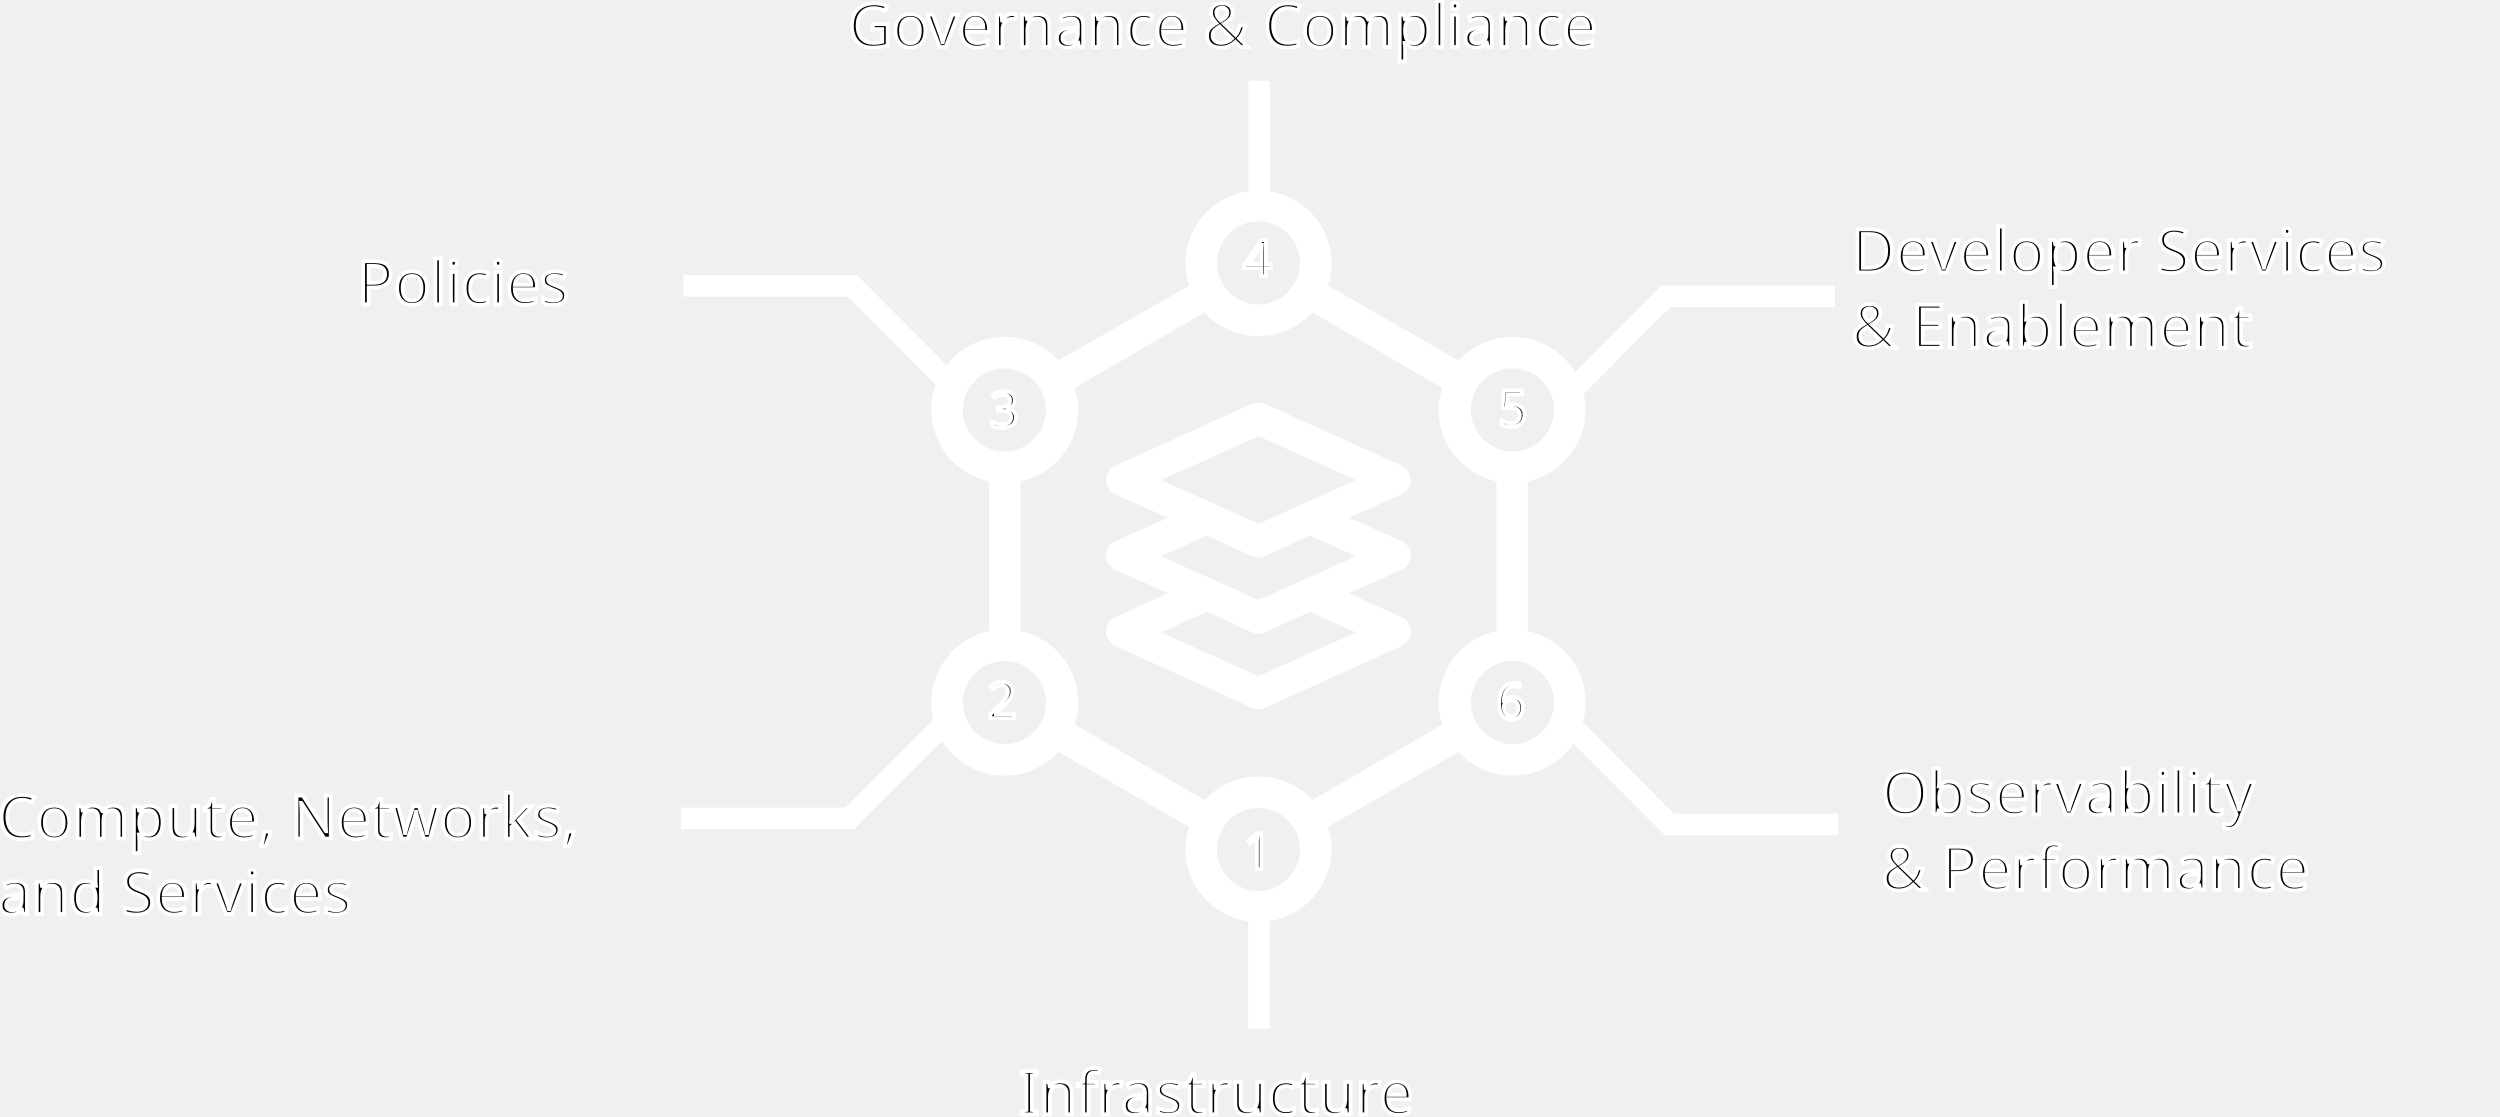
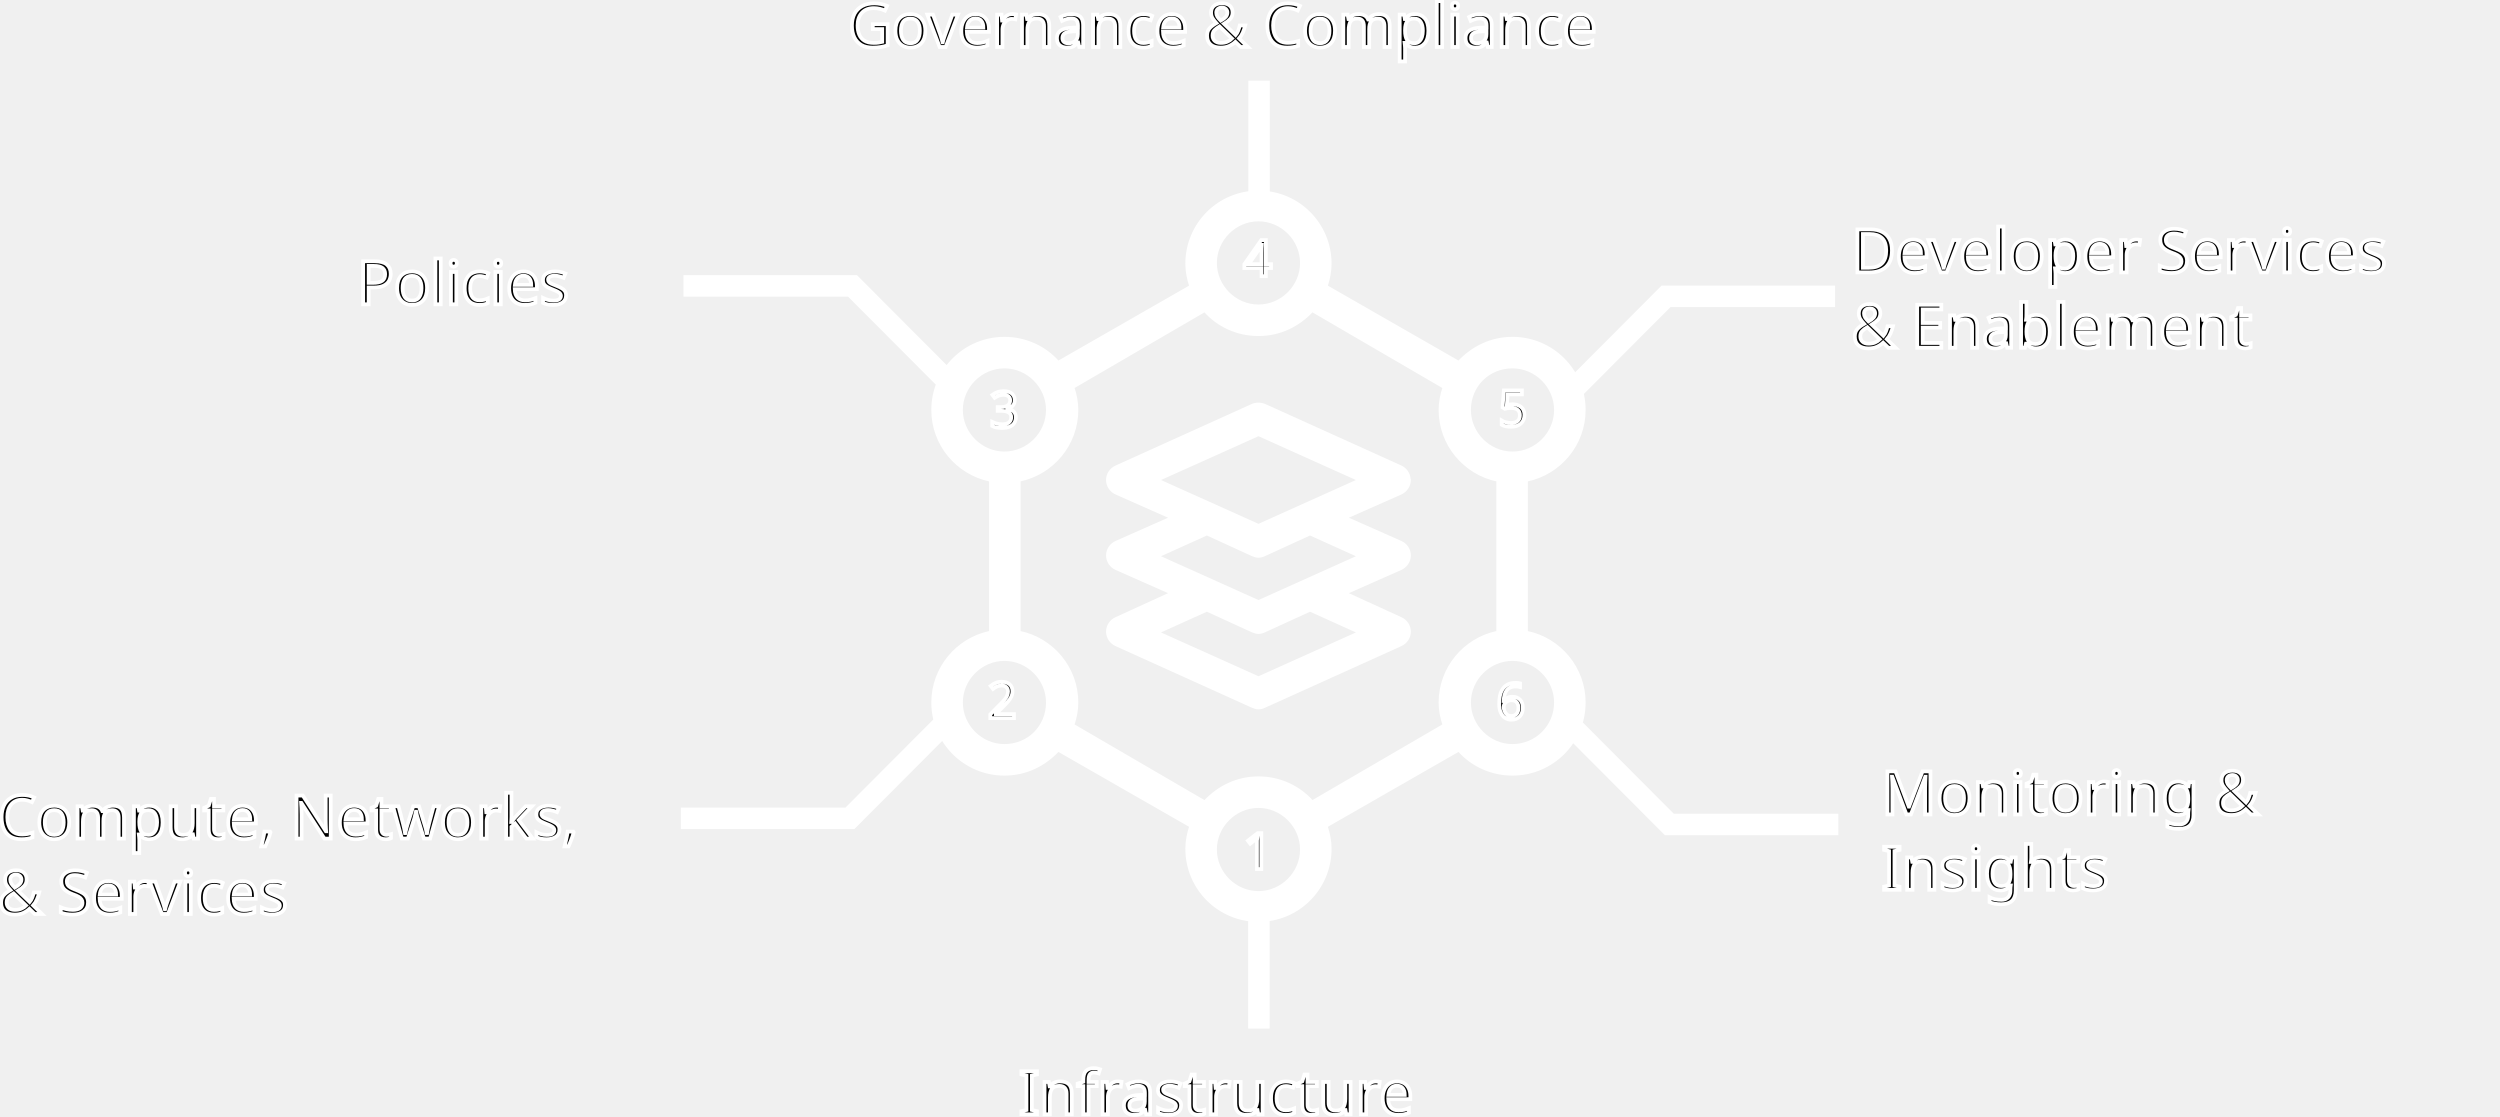
<svg xmlns="http://www.w3.org/2000/svg" width="497.622pt" height="222.32pt" version="1.1" viewBox="0 0 497.622 222.32" id="svg2">
  <defs id="defs2" />
  <g id="path2" style="fill:#ffffff;fill-opacity:1;stroke-width:7.238;stroke-dasharray:none" transform="translate(0.423,-0.1553295)">
    <path style="color:#000000;fill:#ffffff;fill-opacity:1;stroke-width:7.238;stroke-dasharray:none" d="m 280.257,95.7 c 0,-1.226 -0.766,-2.298 -1.839,-2.758 l -27.122,-12.259 c -0.766,-0.306 -1.686,-0.306 -2.451,0 l -27.122,12.259 c -1.073,0.459 -1.839,1.533 -1.839,2.758 0,1.226 0.766,2.298 1.839,2.758 l 10.726,4.75 -10.726,4.75 c -1.073,0.459 -1.839,1.533 -1.839,2.758 0,1.226 0.766,2.298 1.839,2.758 l 10.726,4.75 -10.726,4.903 c -1.073,0.459 -1.839,1.533 -1.839,2.758 0,1.226 0.766,2.298 1.839,2.758 l 27.122,12.259 c 0.459,0.153 0.766,0.306 1.226,0.306 0.459,0 0.919,-0.153 1.226,-0.306 l 27.122,-12.259 c 1.073,-0.459 1.839,-1.533 1.839,-2.758 0,-1.226 -0.766,-2.298 -1.839,-2.758 l -10.726,-4.903 10.726,-4.75 c 1.073,-0.459 1.839,-1.533 1.839,-2.758 0,-1.226 -0.766,-2.298 -1.839,-2.758 l -10.726,-4.75 10.726,-4.75 c 1.072,-0.459 1.838,-1.533 1.838,-2.758 z m -10.42,30.341 -19.766,8.887 -19.766,-8.887 9.5,-4.29 9.04,4.137 c 0.459,0.153 0.766,0.306 1.226,0.306 0.459,0 0.919,-0.153 1.226,-0.306 l 9.04,-4.137 z m 0,-15.17 -19.766,8.887 -19.766,-8.887 9.5,-4.29 9.04,4.137 c 0.459,0.153 0.766,0.306 1.226,0.306 0.459,0 0.919,-0.153 1.226,-0.306 l 9.04,-4.137 z m -19.766,-6.282 -19.766,-8.887 19.766,-8.887 19.766,8.887 z" id="path3" />
    <path style="color:#000000;fill:#ffffff;fill-opacity:1;stroke-width:7.238;stroke-dasharray:none" d="m 248.787,80.545 -27.125,12.262 c -1.126,0.483 -1.928,1.606 -1.928,2.893 0,1.289 0.803,2.414 1.93,2.896 l 10.416,4.611 -10.418,4.613 c -1.126,0.483 -1.928,1.608 -1.928,2.895 0,1.289 0.803,2.414 1.93,2.896 l 10.42,4.613 -10.424,4.766 c -1.125,0.483 -1.926,1.607 -1.926,2.893 0,1.289 0.803,2.414 1.93,2.896 l 27.127,12.26 0.006,0.004 c 0.45,0.15 0.782,0.312 1.275,0.312 0.493,0 0.968,-0.16 1.293,-0.322 l 27.113,-12.254 0.002,-0.002 c 1.126,-0.483 1.928,-1.608 1.928,-2.895 0,-1.287 -0.801,-2.409 -1.926,-2.893 l -0.004,-0.002 -10.42,-4.764 10.42,-4.613 0.002,-0.002 c 1.126,-0.483 1.928,-1.608 1.928,-2.895 0,-1.288 -0.802,-2.412 -1.928,-2.895 h -0.002 l -10.416,-4.613 10.416,-4.611 0.002,-0.002 c 1.125,-0.483 1.926,-1.608 1.926,-2.895 v -0.148 h -0.045 c -0.064,-1.218 -0.804,-2.281 -1.881,-2.744 l -0.004,-0.002 -27.121,-12.26 h -0.004 c -0.804,-0.322 -1.758,-0.322 -2.562,0 z m 0.113,0.277 h 0.002 c 0.726,-0.29 1.61,-0.29 2.336,0 l 27.119,12.256 0.002,0.002 c 1.019,0.436 1.748,1.455 1.748,2.619 0,0.061 -0.047,0.106 -0.051,0.166 L 250.072,104.752 280.041,95.914 c -0.09,1.064 -0.731,1.999 -1.68,2.406 h -0.002 l -11.035,4.887 11.035,4.887 0.002,0.002 c 1.019,0.436 1.748,1.455 1.748,2.619 0,1.163 -0.729,2.185 -1.748,2.621 h -0.002 l -11.031,4.885 11.031,5.041 0.002,0.002 c 1.019,0.436 1.748,1.455 1.748,2.619 0,1.163 -0.729,2.185 -1.748,2.621 h -0.002 l -27.125,12.262 h -0.004 c -0.29,0.144 -0.732,0.291 -1.158,0.291 -0.427,0 -0.71,-0.143 -1.178,-0.299 h -0.002 l -27.109,-12.254 h -0.002 c -1.019,-0.436 -1.748,-1.457 -1.748,-2.621 0,-1.163 0.729,-2.183 1.748,-2.619 l 0.002,-0.002 11.031,-5.041 -11.031,-4.885 h -0.002 c -1.019,-0.436 -1.748,-1.457 -1.748,-2.621 0,-1.163 0.729,-2.183 1.748,-2.619 l 0.002,-0.002 11.035,-4.887 -11.035,-4.887 h -0.002 c -1.019,-0.436 -1.748,-1.457 -1.748,-2.621 0,-1.163 0.729,-2.183 1.748,-2.619 l 0.002,-0.002 z m 1.172,23.93 0.06,-0.027 20.07,-9.023 -20.131,-9.051 -20.133,9.051 z m 0,-17.773 19.4,8.723 -19.4,8.723 -19.4,-8.723 z m -10.268,19.438 -9.863,4.455 20.131,9.051 20.129,-9.051 -0.303,-0.137 -9.561,-4.318 -9.105,4.166 -0.002,0.002 c -0.29,0.144 -0.734,0.291 -1.16,0.291 -0.427,0 -0.708,-0.143 -1.176,-0.299 h -0.002 z m 0,0.328 8.984,4.113 0.008,0.002 c 0.45,0.15 0.78,0.314 1.273,0.314 0.49,0 0.964,-0.159 1.289,-0.32 l 0.006,-0.002 8.973,-4.107 9.135,4.127 -19.4,8.723 -19.402,-8.723 z m 0,14.842 -9.863,4.455 20.131,9.051 20.129,-9.051 -0.303,-0.137 -9.561,-4.318 -9.105,4.166 -0.002,0.002 c -0.29,0.144 -0.734,0.291 -1.16,0.291 -0.427,0 -0.708,-0.143 -1.176,-0.299 h -0.002 z m 0,0.328 8.984,4.113 0.008,0.002 c 0.45,0.15 0.78,0.314 1.273,0.314 0.49,0 0.964,-0.159 1.289,-0.32 l 0.006,-0.002 8.973,-4.107 9.135,4.127 -19.4,8.723 -19.402,-8.723 z" id="path6" />
  </g>
  <path style="fill:none;stroke:#ffffff;stroke-width:4.276;stroke-linecap:butt;stroke-linejoin:miter;stroke-opacity:1" d="m 188.888,143.112 -19.719,19.779 h -33.642" id="path4" />
  <path style="fill:none;stroke:#ffffff;stroke-width:4.276;stroke-linecap:butt;stroke-linejoin:miter;stroke-dasharray:none;stroke-opacity:1" d="M 189.409,76.686 169.691,56.907 H 136.049" id="path4-6" />
  <path style="fill:none;stroke:#ffffff;stroke-width:4.276;stroke-linecap:butt;stroke-linejoin:miter;stroke-opacity:1" d="m 311.902,78.765 19.719,-19.779 h 33.642" id="path4-7" />
  <path style="fill:none;stroke:#ffffff;stroke-width:4.276;stroke-linecap:butt;stroke-linejoin:miter;stroke-opacity:1" d="m 312.559,144.328 19.719,19.779 h 33.642" id="path4-5" />
  <path style="fill:none;stroke:#ffffff;stroke-width:4.276;stroke-linecap:butt;stroke-linejoin:miter;stroke-opacity:1" d="M 250.582,181.205 V 204.736" id="path5" />
  <path style="fill:none;stroke:#ffffff;stroke-width:4.276;stroke-linecap:butt;stroke-linejoin:miter;stroke-opacity:1" d="m 250.617,16.057 v 23.531" id="path5-3" />
  <text xml:space="preserve" style="font-style:normal;font-variant:normal;font-weight:normal;font-stretch:normal;font-size:12px;line-height:1.25;font-family:'Lilex Nerd Font';-inkscape-font-specification:'Lilex Nerd Font, Normal';font-variant-ligatures:normal;font-variant-caps:normal;font-variant-numeric:normal;font-variant-east-asian:normal;fill:#000000;fill-opacity:1;stroke:#ffffff;stroke-width:0.75" x="202.832" y="221.801" id="text287">
    <tspan id="tspan287" style="font-style:normal;font-variant:normal;font-weight:normal;font-stretch:normal;font-size:12px;font-family:'Lilex Nerd Font';-inkscape-font-specification:'Lilex Nerd Font, Normal';font-variant-ligatures:normal;font-variant-caps:normal;font-variant-numeric:normal;font-variant-east-asian:normal;stroke:#ffffff;stroke-width:0.75" x="202.832" y="221.801">Infrastructure</tspan>
  </text>
  <text xml:space="preserve" style="font-style:normal;font-variant:normal;font-weight:normal;font-stretch:normal;font-size:12px;line-height:1.25;font-family:'Lilex Nerd Font';-inkscape-font-specification:'Lilex Nerd Font, Normal';font-variant-ligatures:normal;font-variant-caps:normal;font-variant-numeric:normal;font-variant-east-asian:normal;fill:#000000;fill-opacity:1;stroke:#ffffff;stroke-width:0.75" x="-0.417" y="166.921" id="text287-6">
    <tspan id="tspan287-0" style="font-style:normal;font-variant:normal;font-weight:normal;font-stretch:normal;font-size:12px;font-family:'Lilex Nerd Font';-inkscape-font-specification:'Lilex Nerd Font, Normal';font-variant-ligatures:normal;font-variant-caps:normal;font-variant-numeric:normal;font-variant-east-asian:normal;stroke:#ffffff;stroke-width:0.75" x="-0.417" y="166.921">Compute, Networks,</tspan>
-     <tspan style="font-style:normal;font-variant:normal;font-weight:normal;font-stretch:normal;font-size:12px;font-family:'Lilex Nerd Font';-inkscape-font-specification:'Lilex Nerd Font, Normal';font-variant-ligatures:normal;font-variant-caps:normal;font-variant-numeric:normal;font-variant-east-asian:normal;stroke:#ffffff;stroke-width:0.75" x="-0.417" y="181.921" id="tspan1">and Services</tspan>
+     <tspan style="font-style:normal;font-variant:normal;font-weight:normal;font-stretch:normal;font-size:12px;font-family:'Lilex Nerd Font';-inkscape-font-specification:'Lilex Nerd Font, Normal';font-variant-ligatures:normal;font-variant-caps:normal;font-variant-numeric:normal;font-variant-east-asian:normal;stroke:#ffffff;stroke-width:0.75" x="-0.417" y="181.921" id="tspan1">&amp; Services</tspan>
  </text>
  <text xml:space="preserve" style="font-style:normal;font-variant:normal;font-weight:normal;font-stretch:normal;font-size:12px;line-height:1.25;font-family:'Lilex Nerd Font';-inkscape-font-specification:'Lilex Nerd Font, Normal';font-variant-ligatures:normal;font-variant-caps:normal;font-variant-numeric:normal;font-variant-east-asian:normal;fill:#000000;fill-opacity:1;stroke:#ffffff;stroke-width:0.75" x="71.133" y="60.572" id="text287-2">
    <tspan id="tspan287-7" style="font-style:normal;font-variant:normal;font-weight:normal;font-stretch:normal;font-size:12px;font-family:'Lilex Nerd Font';-inkscape-font-specification:'Lilex Nerd Font, Normal';font-variant-ligatures:normal;font-variant-caps:normal;font-variant-numeric:normal;font-variant-east-asian:normal;stroke:#ffffff;stroke-width:0.75" x="71.133" y="60.572">Policies</tspan>
  </text>
  <text xml:space="preserve" style="font-style:normal;font-variant:normal;font-weight:normal;font-stretch:normal;font-size:12px;line-height:1.25;font-family:'Lilex Nerd Font';-inkscape-font-specification:'Lilex Nerd Font, Normal';font-variant-ligatures:normal;font-variant-caps:normal;font-variant-numeric:normal;font-variant-east-asian:normal;fill:#000000;fill-opacity:1;stroke:#ffffff;stroke-width:0.75" x="168.841" y="9.351" id="text287-3">
    <tspan id="tspan287-2" style="font-style:normal;font-variant:normal;font-weight:normal;font-stretch:normal;font-size:12px;font-family:'Lilex Nerd Font';-inkscape-font-specification:'Lilex Nerd Font, Normal';font-variant-ligatures:normal;font-variant-caps:normal;font-variant-numeric:normal;font-variant-east-asian:normal;stroke:#ffffff;stroke-width:0.75" x="168.841" y="9.351">Governance &amp; Compliance</tspan>
  </text>
  <text xml:space="preserve" style="font-style:normal;font-variant:normal;font-weight:normal;font-stretch:normal;font-size:12px;line-height:1.25;font-family:'Lilex Nerd Font';-inkscape-font-specification:'Lilex Nerd Font, Normal';font-variant-ligatures:normal;font-variant-caps:normal;font-variant-numeric:normal;font-variant-east-asian:normal;fill:#000000;fill-opacity:1;stroke:#ffffff;stroke-width:0.75" x="368.559" y="54.222" id="text287-9">
    <tspan id="tspan287-9" style="font-style:normal;font-variant:normal;font-weight:normal;font-stretch:normal;font-size:12px;font-family:'Lilex Nerd Font';-inkscape-font-specification:'Lilex Nerd Font, Normal';font-variant-ligatures:normal;font-variant-caps:normal;font-variant-numeric:normal;font-variant-east-asian:normal;stroke:#ffffff;stroke-width:0.75" x="368.559" y="54.222">Developer Services</tspan>
    <tspan style="font-style:normal;font-variant:normal;font-weight:normal;font-stretch:normal;font-size:12px;font-family:'Lilex Nerd Font';-inkscape-font-specification:'Lilex Nerd Font, Normal';font-variant-ligatures:normal;font-variant-caps:normal;font-variant-numeric:normal;font-variant-east-asian:normal;stroke:#ffffff;stroke-width:0.75" x="368.559" y="69.222" id="tspan288">&amp; Enablement</tspan>
  </text>
  <g id="g1-14" transform="translate(177.6506,-182.8111)" style="stroke:#ffffff">
    <text xml:space="preserve" style="font-style:normal;font-variant:normal;font-weight:normal;font-stretch:normal;font-size:12px;line-height:1.25;font-family:'Lilex Nerd Font';-inkscape-font-specification:'Lilex Nerd Font, Normal';font-variant-ligatures:normal;font-variant-caps:normal;font-variant-numeric:normal;font-variant-east-asian:normal;fill:#000000;fill-opacity:1;stroke:#ffffff;stroke-width:0.75" x="196.882" y="344.921" id="text287-91">
-       <tspan id="tspan287-07" style="font-style:normal;font-variant:normal;font-weight:normal;font-stretch:normal;font-size:12px;font-family:'Lilex Nerd Font';-inkscape-font-specification:'Lilex Nerd Font, Normal';font-variant-ligatures:normal;font-variant-caps:normal;font-variant-numeric:normal;font-variant-east-asian:normal;stroke:#ffffff;stroke-width:0.75" x="196.882" y="344.921">Observability</tspan>
-       <tspan style="font-style:normal;font-variant:normal;font-weight:normal;font-stretch:normal;font-size:12px;font-family:'Lilex Nerd Font';-inkscape-font-specification:'Lilex Nerd Font, Normal';font-variant-ligatures:normal;font-variant-caps:normal;font-variant-numeric:normal;font-variant-east-asian:normal;stroke:#ffffff;stroke-width:0.75" x="196.882" y="359.921" id="tspan289">&amp; Performance</tspan>
+       <tspan style="font-style:normal;font-variant:normal;font-weight:normal;font-stretch:normal;font-size:12px;font-family:'Lilex Nerd Font';-inkscape-font-specification:'Lilex Nerd Font, Normal';font-variant-ligatures:normal;font-variant-caps:normal;font-variant-numeric:normal;font-variant-east-asian:normal;stroke:#ffffff;stroke-width:0.75" x="196.882" y="344.921" id="tspan289">Monitoring &amp;</tspan>
+       <tspan style="font-style:normal;font-variant:normal;font-weight:normal;font-stretch:normal;font-size:12px;font-family:'Lilex Nerd Font';-inkscape-font-specification:'Lilex Nerd Font, Normal';font-variant-ligatures:normal;font-variant-caps:normal;font-variant-numeric:normal;font-variant-east-asian:normal;stroke:#ffffff;stroke-width:0.75" x="196.882" y="359.921" id="tspan2">Insights</tspan>
    </text>
  </g>
  <text xml:space="preserve" style="font-style:normal;font-variant:normal;font-weight:normal;font-stretch:normal;font-size:10px;line-height:1.25;font-family:'Lilex Nerd Font';-inkscape-font-specification:'Lilex Nerd Font, Normal';font-variant-ligatures:normal;font-variant-caps:normal;font-variant-numeric:normal;font-variant-east-asian:normal;fill:#000000;fill-opacity:1;stroke:#ffffff;stroke-width:0.75" x="247.51" y="172.984" id="text860">
    <tspan id="tspan860" style="font-style:normal;font-variant:normal;font-weight:normal;font-stretch:normal;font-size:10px;font-family:'Lilex Nerd Font';-inkscape-font-specification:'Lilex Nerd Font, Normal';font-variant-ligatures:normal;font-variant-caps:normal;font-variant-numeric:normal;font-variant-east-asian:normal;stroke:#ffffff;stroke-width:0.75" x="247.51" y="172.984">1</tspan>
  </text>
  <text xml:space="preserve" style="font-style:normal;font-variant:normal;font-weight:normal;font-stretch:normal;font-size:10px;line-height:1.25;font-family:'Lilex Nerd Font';-inkscape-font-specification:'Lilex Nerd Font, Normal';font-variant-ligatures:normal;font-variant-caps:normal;font-variant-numeric:normal;font-variant-east-asian:normal;fill:#000000;fill-opacity:1;stroke:#ffffff;stroke-width:0.75" x="196.627" y="142.936" id="text860-0">
    <tspan id="tspan860-4" style="font-style:normal;font-variant:normal;font-weight:normal;font-stretch:normal;font-size:10px;font-family:'Lilex Nerd Font';-inkscape-font-specification:'Lilex Nerd Font, Normal';font-variant-ligatures:normal;font-variant-caps:normal;font-variant-numeric:normal;font-variant-east-asian:normal;stroke:#ffffff;stroke-width:0.75" x="196.627" y="142.936">2</tspan>
  </text>
  <g id="g1" transform="translate(-49.98963,-87.98867)" style="stroke:#ffffff">
    <text xml:space="preserve" style="font-style:normal;font-variant:normal;font-weight:normal;font-stretch:normal;font-size:10px;line-height:1.25;font-family:'Lilex Nerd Font';-inkscape-font-specification:'Lilex Nerd Font, Normal';font-variant-ligatures:normal;font-variant-caps:normal;font-variant-numeric:normal;font-variant-east-asian:normal;fill:#000000;fill-opacity:1;stroke:#ffffff;stroke-width:0.75" x="247.037" y="173.082" id="text860-2">
      <tspan id="tspan860-9" style="font-style:normal;font-variant:normal;font-weight:normal;font-stretch:normal;font-size:10px;font-family:'Lilex Nerd Font';-inkscape-font-specification:'Lilex Nerd Font, Normal';font-variant-ligatures:normal;font-variant-caps:normal;font-variant-numeric:normal;font-variant-east-asian:normal;stroke:#ffffff;stroke-width:0.75" x="247.037" y="173.082">3</tspan>
    </text>
  </g>
  <text xml:space="preserve" style="font-style:normal;font-variant:normal;font-weight:normal;font-stretch:normal;font-size:10px;line-height:1.25;font-family:'Lilex Nerd Font';-inkscape-font-specification:'Lilex Nerd Font, Normal';font-variant-ligatures:normal;font-variant-caps:normal;font-variant-numeric:normal;font-variant-east-asian:normal;fill:#000000;fill-opacity:1;stroke:#ffffff;stroke-width:0.75" x="247.48" y="54.98" id="text860-1">
    <tspan id="tspan860-0" style="font-style:normal;font-variant:normal;font-weight:normal;font-stretch:normal;font-size:10px;font-family:'Lilex Nerd Font';-inkscape-font-specification:'Lilex Nerd Font, Normal';font-variant-ligatures:normal;font-variant-caps:normal;font-variant-numeric:normal;font-variant-east-asian:normal;stroke:#ffffff;stroke-width:0.75" x="247.48" y="54.98">4</tspan>
  </text>
  <text xml:space="preserve" style="font-style:normal;font-variant:normal;font-weight:normal;font-stretch:normal;font-size:10px;line-height:1.25;font-family:'Lilex Nerd Font';-inkscape-font-specification:'Lilex Nerd Font, Normal';font-variant-ligatures:normal;font-variant-caps:normal;font-variant-numeric:normal;font-variant-east-asian:normal;fill:#000000;fill-opacity:1;stroke:#ffffff;stroke-width:0.75" x="298.284" y="84.847" id="text860-22">
    <tspan id="tspan860-2" style="font-style:normal;font-variant:normal;font-weight:normal;font-stretch:normal;font-size:10px;font-family:'Lilex Nerd Font';-inkscape-font-specification:'Lilex Nerd Font, Normal';font-variant-ligatures:normal;font-variant-caps:normal;font-variant-numeric:normal;font-variant-east-asian:normal;stroke:#ffffff;stroke-width:0.75" x="298.284" y="84.847">5</tspan>
  </text>
  <text xml:space="preserve" style="font-style:normal;font-variant:normal;font-weight:normal;font-stretch:normal;font-size:10px;line-height:1.25;font-family:'Lilex Nerd Font';-inkscape-font-specification:'Lilex Nerd Font, Normal';font-variant-ligatures:normal;font-variant-caps:normal;font-variant-numeric:normal;font-variant-east-asian:normal;fill:#000000;fill-opacity:1;stroke:#ffffff;stroke-width:0.75" x="297.866" y="143.159" id="text860-5">
    <tspan id="tspan860-5" style="font-style:normal;font-variant:normal;font-weight:normal;font-stretch:normal;font-size:10px;font-family:'Lilex Nerd Font';-inkscape-font-specification:'Lilex Nerd Font, Normal';font-variant-ligatures:normal;font-variant-caps:normal;font-variant-numeric:normal;font-variant-east-asian:normal;stroke:#ffffff;stroke-width:0.75" x="297.866" y="143.159">6</tspan>
  </text>
  <path d="M 303.973,125.733 V 95.7 c 6.589,-1.379 11.492,-7.201 11.492,-14.097 0,-7.968 -6.436,-14.404 -14.404,-14.404 -4.29,0 -7.968,1.839 -10.726,4.75 l -26.202,-15.017 c 0.459,-1.379 0.766,-2.911 0.766,-4.444 0,-7.968 -6.436,-14.404 -14.404,-14.404 -7.968,0 -14.404,6.436 -14.404,14.404 0,1.533 0.306,3.064 0.766,4.444 l -26.201,15.018 c -2.605,-2.911 -6.436,-4.75 -10.726,-4.75 -7.968,0 -14.404,6.436 -14.404,14.404 0,6.895 4.903,12.718 11.492,14.097 v 30.033 c -6.589,1.379 -11.492,7.201 -11.492,14.097 0,7.968 6.436,14.404 14.404,14.404 4.29,0 7.968,-1.839 10.726,-4.75 l 26.202,15.017 c -0.459,1.379 -0.766,2.911 -0.766,4.444 0,7.968 6.436,14.404 14.404,14.404 7.968,0 14.404,-6.436 14.404,-14.404 0,-1.533 -0.306,-3.064 -0.766,-4.444 l 26.202,-15.019 c 2.605,2.911 6.436,4.75 10.726,4.75 7.968,0 14.404,-6.436 14.404,-14.404 0,-6.895 -4.904,-12.717 -11.493,-14.097 z m -2.911,-52.559 c 4.597,0 8.428,3.831 8.428,8.428 0,4.597 -3.831,8.428 -8.428,8.428 -4.597,0 -8.428,-3.831 -8.428,-8.428 0,-4.75 3.678,-8.428 8.428,-8.428 z m -50.566,-29.266 c 4.597,0 8.428,3.831 8.428,8.428 0,4.597 -3.831,8.428 -8.428,8.428 -4.597,0 -8.428,-3.831 -8.428,-8.428 0,-4.598 3.831,-8.428 8.428,-8.428 z m -58.994,37.694 c 0,-4.597 3.831,-8.428 8.428,-8.428 4.597,0 8.428,3.831 8.428,8.428 0,4.597 -3.831,8.428 -8.428,8.428 -4.597,0 -8.428,-3.831 -8.428,-8.428 z m 8.428,66.655 c -4.597,0 -8.428,-3.831 -8.428,-8.428 0,-4.597 3.831,-8.428 8.428,-8.428 4.597,0 8.428,3.831 8.428,8.428 0,4.75 -3.678,8.428 -8.428,8.428 z m 50.566,29.266 c -4.597,0 -8.428,-3.831 -8.428,-8.428 0,-4.597 3.831,-8.428 8.428,-8.428 4.597,0 8.428,3.831 8.428,8.428 0,4.598 -3.831,8.428 -8.428,8.428 z m 10.726,-18.081 c -2.605,-2.911 -6.436,-4.75 -10.726,-4.75 -4.29,0 -7.968,1.839 -10.726,4.75 l -26.049,-15.17 c 0.459,-1.379 0.766,-2.911 0.766,-4.444 0,-6.895 -4.903,-12.718 -11.492,-14.097 V 95.699 c 6.589,-1.379 11.492,-7.201 11.492,-14.097 0,-1.533 -0.306,-3.064 -0.766,-4.444 l 26.049,-15.17 c 2.605,2.911 6.436,4.75 10.726,4.75 4.29,0 7.968,-1.839 10.726,-4.75 l 26.049,15.17 c -0.459,1.379 -0.766,2.912 -0.766,4.444 0,6.895 4.903,12.718 11.492,14.097 v 30.033 c -6.589,1.379 -11.492,7.201 -11.492,14.097 0,1.533 0.306,3.064 0.766,4.444 z m 39.84,-11.185 c -4.597,0 -8.428,-3.831 -8.428,-8.428 0,-4.597 3.831,-8.428 8.428,-8.428 4.597,0 8.428,3.831 8.428,8.428 0,4.75 -3.831,8.428 -8.428,8.428 z" id="path1" style="fill:#ffffff;fill-opacity:1;stroke:#ffffff;stroke-width:0.299;stroke-opacity:1" />
</svg>
